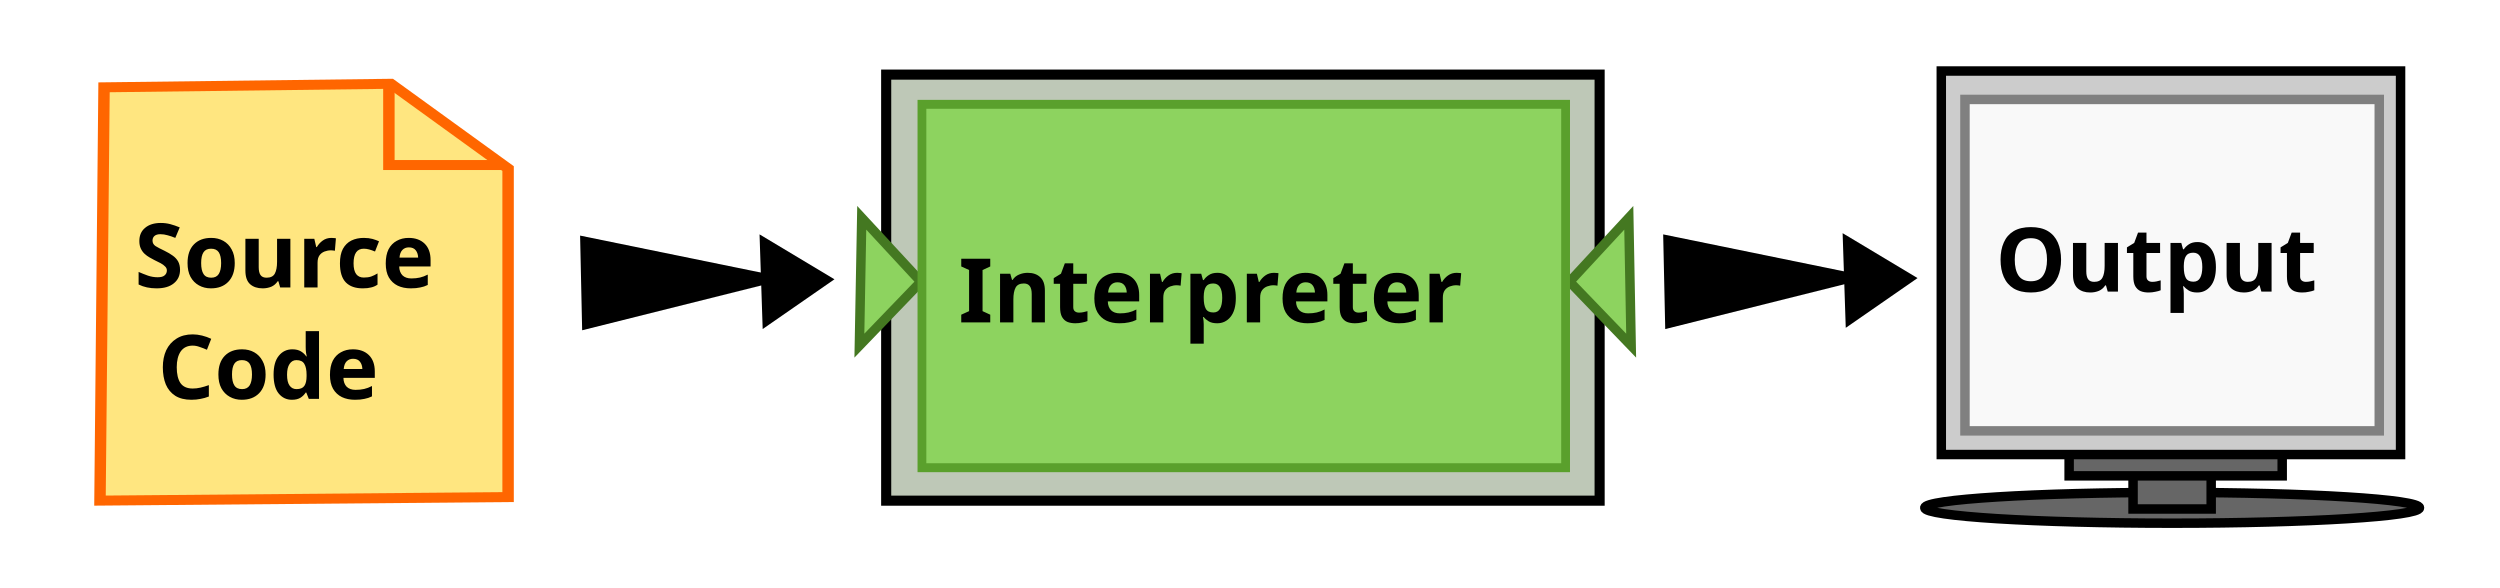
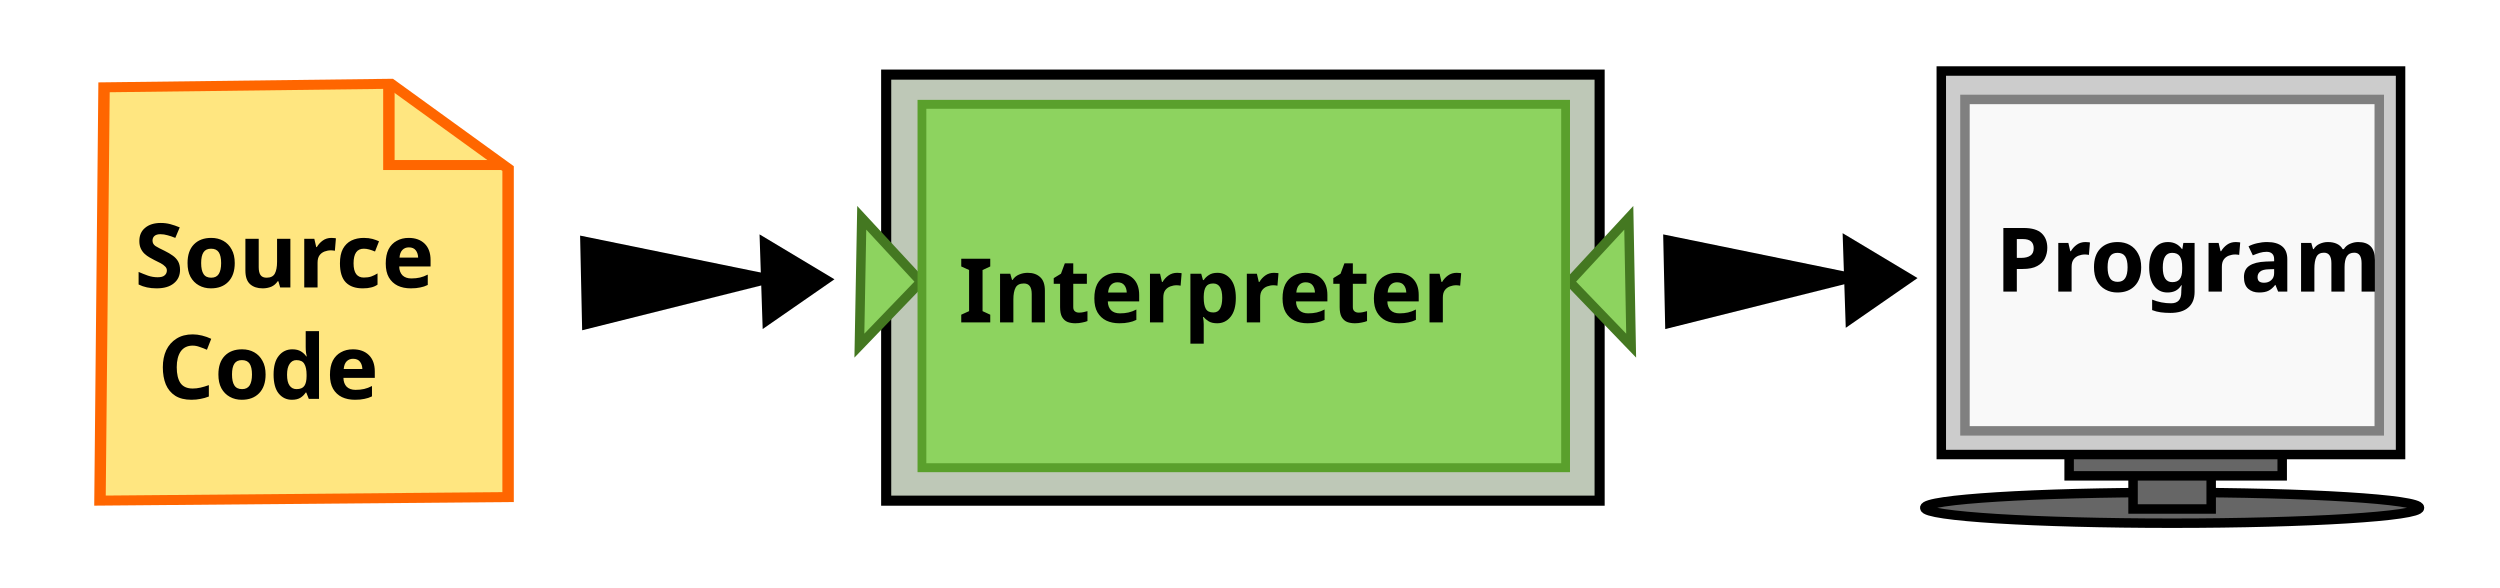
<svg xmlns="http://www.w3.org/2000/svg" version="1.1" width="264" height="62" id="svg3012">
  <defs id="defs3014">
    <filter x="-0.5" y="-0.5" width="2" height="2" color-interpolation-filters="sRGB" id="filter3288">
      <feGaussianBlur id="feGaussianBlur3290" stdDeviation="0.01" result="result1" />
      <feBlend in2="result1" mode="multiply" result="fbSourceGraphic" id="feBlend3292" />
      <feTurbulence id="feTurbulence3294" baseFrequency="0.8" type="fractalNoise" seed="0" numOctaves="3" result="result3" />
      <feDisplacementMap in2="result3" scale="50" xChannelSelector="R" yChannelSelector="G" in="fbSourceGraphic" result="result2" id="feDisplacementMap3296" />
      <feMorphology id="feMorphology3298" radius="1" operator="dilate" result="result4" />
      <feBlend in2="result2" mode="screen" id="feBlend3300" />
    </filter>
    <filter color-interpolation-filters="sRGB" id="filter4280">
      <feGaussianBlur id="feGaussianBlur4282" result="result1" stdDeviation="3" />
      <feBlend in2="result1" mode="multiply" in="result1" result="result5" id="feBlend4284" />
      <feGaussianBlur id="feGaussianBlur4286" in="result5" result="result6" stdDeviation="1" />
      <feComposite in2="result5" operator="xor" in="result6" result="result8" id="feComposite4288" />
      <feComposite in2="result8" operator="xor" in="result6" result="fbSourceGraphic" id="feComposite4290" />
      <feSpecularLighting id="feSpecularLighting4292" in="fbSourceGraphic" result="result1" lighting-color="#ffffff" surfaceScale="2" specularConstant="2.2" specularExponent="55">
        <fePointLight id="fePointLight4294" x="-5000" y="-10000" z="20000" />
      </feSpecularLighting>
      <feComposite in2="fbSourceGraphic" operator="in" in="result1" result="result2" id="feComposite4296" />
      <feComposite in2="result2" operator="arithmetic" k1="0" k2="2" k3="1" k4="0" in="fbSourceGraphic" result="result4" id="feComposite4298" />
      <feComposite in2="result4" operator="in" result="result91" id="feComposite4300" />
      <feBlend in2="result91" mode="darken" id="feBlend4302" />
    </filter>
    <filter color-interpolation-filters="sRGB" id="filter4329">
      <feGaussianBlur id="feGaussianBlur4331" result="result1" stdDeviation="3" />
      <feBlend in2="result1" mode="multiply" in="result1" result="result5" id="feBlend4333" />
      <feGaussianBlur id="feGaussianBlur4335" in="result5" result="result6" stdDeviation="1" />
      <feComposite in2="result5" operator="xor" in="result6" result="result8" id="feComposite4337" />
      <feComposite in2="result8" operator="xor" in="result6" result="fbSourceGraphic" id="feComposite4339" />
      <feSpecularLighting id="feSpecularLighting4341" in="fbSourceGraphic" result="result1" lighting-color="#ffffff" surfaceScale="2" specularConstant="2.2" specularExponent="55">
        <fePointLight id="fePointLight4343" x="-5000" y="-10000" z="20000" />
      </feSpecularLighting>
      <feComposite in2="fbSourceGraphic" operator="in" in="result1" result="result2" id="feComposite4345" />
      <feComposite in2="result2" operator="arithmetic" k1="0" k2="2" k3="1" k4="0" in="fbSourceGraphic" result="result4" id="feComposite4347" />
      <feComposite in2="result4" operator="in" result="result91" id="feComposite4349" />
      <feBlend in2="result91" mode="darken" id="feBlend4351" />
    </filter>
    <filter x="-0.5" y="-0.5" width="2" height="2" color-interpolation-filters="sRGB" id="filter4588">
      <feGaussianBlur id="feGaussianBlur4590" stdDeviation="0.01" result="result1" />
      <feBlend in2="result1" mode="multiply" result="fbSourceGraphic" id="feBlend4592" />
      <feTurbulence id="feTurbulence4594" baseFrequency="0.8" type="fractalNoise" seed="0" numOctaves="3" result="result3" />
      <feDisplacementMap in2="result3" scale="50" xChannelSelector="R" yChannelSelector="G" in="fbSourceGraphic" result="result2" id="feDisplacementMap4596" />
      <feMorphology id="feMorphology4598" radius="1" operator="dilate" result="result4" />
      <feBlend in2="result2" mode="screen" id="feBlend4600" />
    </filter>
  </defs>
  <g transform="translate(0,-990.3622)" id="layer1">
    <g transform="matrix(1.206862,0,0,1.055075,-9.495672,-57.39565)" id="g3160">
      <path d="m 16.971,1001.804 -0.354,41.366 35.709,-0.354 0,-32.88 -10.253,-8.485 z" id="path3130" style="fill:#ffe680;stroke:#ff6600;stroke-width:1px;stroke-linecap:butt;stroke-linejoin:miter;stroke-opacity:1" />
      <path d="m 41.896,11.442 0,7.778 10.076,0" transform="translate(0,990.3622)" id="path3158" style="fill:none;stroke:#ff6600;stroke-width:1px;stroke-linecap:butt;stroke-linejoin:miter;stroke-opacity:1" />
    </g>
    <text x="14.201" y="1020.722" id="text3302" xml:space="preserve" style="font-size:9.411px;font-style:normal;font-weight:normal;line-height:125%;letter-spacing:0px;word-spacing:0px;fill:#000000;fill-opacity:1;stroke:none;font-family:Sans">
      <tspan x="14.201" y="1020.722" id="tspan3304" style="font-weight:bold;-inkscape-font-specification:Sans Bold">Source </tspan>
      <tspan x="14.201" y="1032.485" id="tspan3306" style="font-weight:bold;-inkscape-font-specification:Sans Bold"> Code</tspan>
    </text>
    <g transform="translate(23.5,-0.5)" id="g4324">
      <rect width="75.339" height="44.992" x="70.081" y="998.741" id="rect4094-3" style="fill:#bec8b7;fill-opacity:1;stroke:#000000;stroke-width:1.067;stroke-opacity:1" />
      <path d="m 142.25,1020.612 6.25,-6.75 0.25,13.5 z" id="path4304-5" style="fill:#8dd35f;fill-opacity:1;stroke:#447821;stroke-width:1px;stroke-linecap:butt;stroke-linejoin:miter;stroke-opacity:1" />
      <path d="M 73.75,30.25 67.5,23.5 67.25,37 z" transform="translate(0,990.3622)" id="path4304" style="fill:#8dd35f;fill-opacity:1;stroke:#447821;stroke-width:1px;stroke-linecap:butt;stroke-linejoin:miter;stroke-opacity:1" />
      <rect width="61.597" height="34.28" x="77.563" y="1004.425" transform="matrix(1.103463,0,0,1.119412,-11.73115,-122.4867)" id="rect4094" style="fill:#8dd35f;fill-opacity:1;stroke:#5aa02c;stroke-width:0.842;stroke-opacity:1" />
      <path d="m 62.25,-21.5 c 0,0 0,0 0,0 0,0 0,0 0,0 0,0 0,0 0,0 0,0 0,0 0,0 z" transform="translate(-18,990.3622)" id="path4622" style="fill:#000000;fill-rule:evenodd;stroke:none" />
    </g>
    <text x="101.211" y="1024.406" id="text3302-7" xml:space="preserve" style="font-size:9.411px;font-style:normal;font-weight:normal;line-height:125%;letter-spacing:0px;word-spacing:0px;fill:#000000;fill-opacity:1;stroke:none;font-family:Sans">
      <tspan x="101.211" y="1024.406" id="tspan3306-3" style="font-weight:bold;-inkscape-font-specification:Sans Bold">Interpreter</tspan>
    </text>
    <g transform="translate(6.5,0)" id="g4680">
      <g transform="translate(16,0)" id="g4369">
        <path d="m 235,55.625 a 26.125,1.625 0 1 1 -52.25,0 26.125,1.625 0 1 1 52.25,0 z" transform="translate(-2,988.3622)" id="path4365" style="fill:#666666;fill-opacity:1;stroke:#000000;stroke-opacity:1" />
        <rect width="8.25" height="6" x="202.75" y="47.75" transform="translate(0,990.3622)" id="rect4361" style="fill:#666666;fill-opacity:1;stroke:#000000;stroke-opacity:1" />
        <rect width="22.5" height="6.5" x="196" y="43.75" transform="translate(0,990.3622)" id="rect4357" style="fill:#666666;fill-opacity:1;stroke:#000000;stroke-opacity:1" />
        <rect width="48.5" height="40.5" x="182.5" y="997.862" id="rect4353" style="fill:#cccccc;fill-opacity:1;stroke:#000000;stroke-opacity:1" />
        <rect width="43.75" height="35" x="185" y="1000.862" id="rect4355" style="fill:#f9f9f9;fill-opacity:1;stroke:#808080;stroke-opacity:1" />
      </g>
      <text x="204.211" y="1021.156" id="text3302-0" xml:space="preserve" style="font-size:9.411px;font-style:normal;font-weight:normal;line-height:125%;letter-spacing:0px;word-spacing:0px;fill:#000000;fill-opacity:1;stroke:none;font-family:Sans">
-         <tspan x="204.211" y="1021.156" id="tspan3306-4" style="font-weight:bold;-inkscape-font-specification:Sans Bold">Output</tspan>
+         <tspan x="204.211" y="1021.156" id="tspan3306-4" style="font-weight:bold;-inkscape-font-specification:Sans Bold">Program</tspan>
      </text>
    </g>
    <g transform="translate(-17.93874,56.18614)" id="g4646">
      <path d="m 106.058,963.668 -7.911,-4.741 0.331,9.995 z" id="path4638" style="fill:#000000;fill-rule:evenodd;stroke:none" />
      <path d="m 101.302,963.576 -22.105,-4.521 0.217,9.998 z" id="path4642" style="fill:#000000;fill-rule:evenodd;stroke:none" />
    </g>
    <g transform="translate(96.43379,56.05842)" id="g4646-3">
      <path d="m 106.058,963.668 -7.911,-4.741 0.331,9.995 z" id="path4638-0" style="fill:#000000;fill-rule:evenodd;stroke:none" />
      <path d="m 101.302,963.576 -22.105,-4.521 0.217,9.998 z" id="path4642-5" style="fill:#000000;fill-rule:evenodd;stroke:none" />
    </g>
  </g>
</svg>
